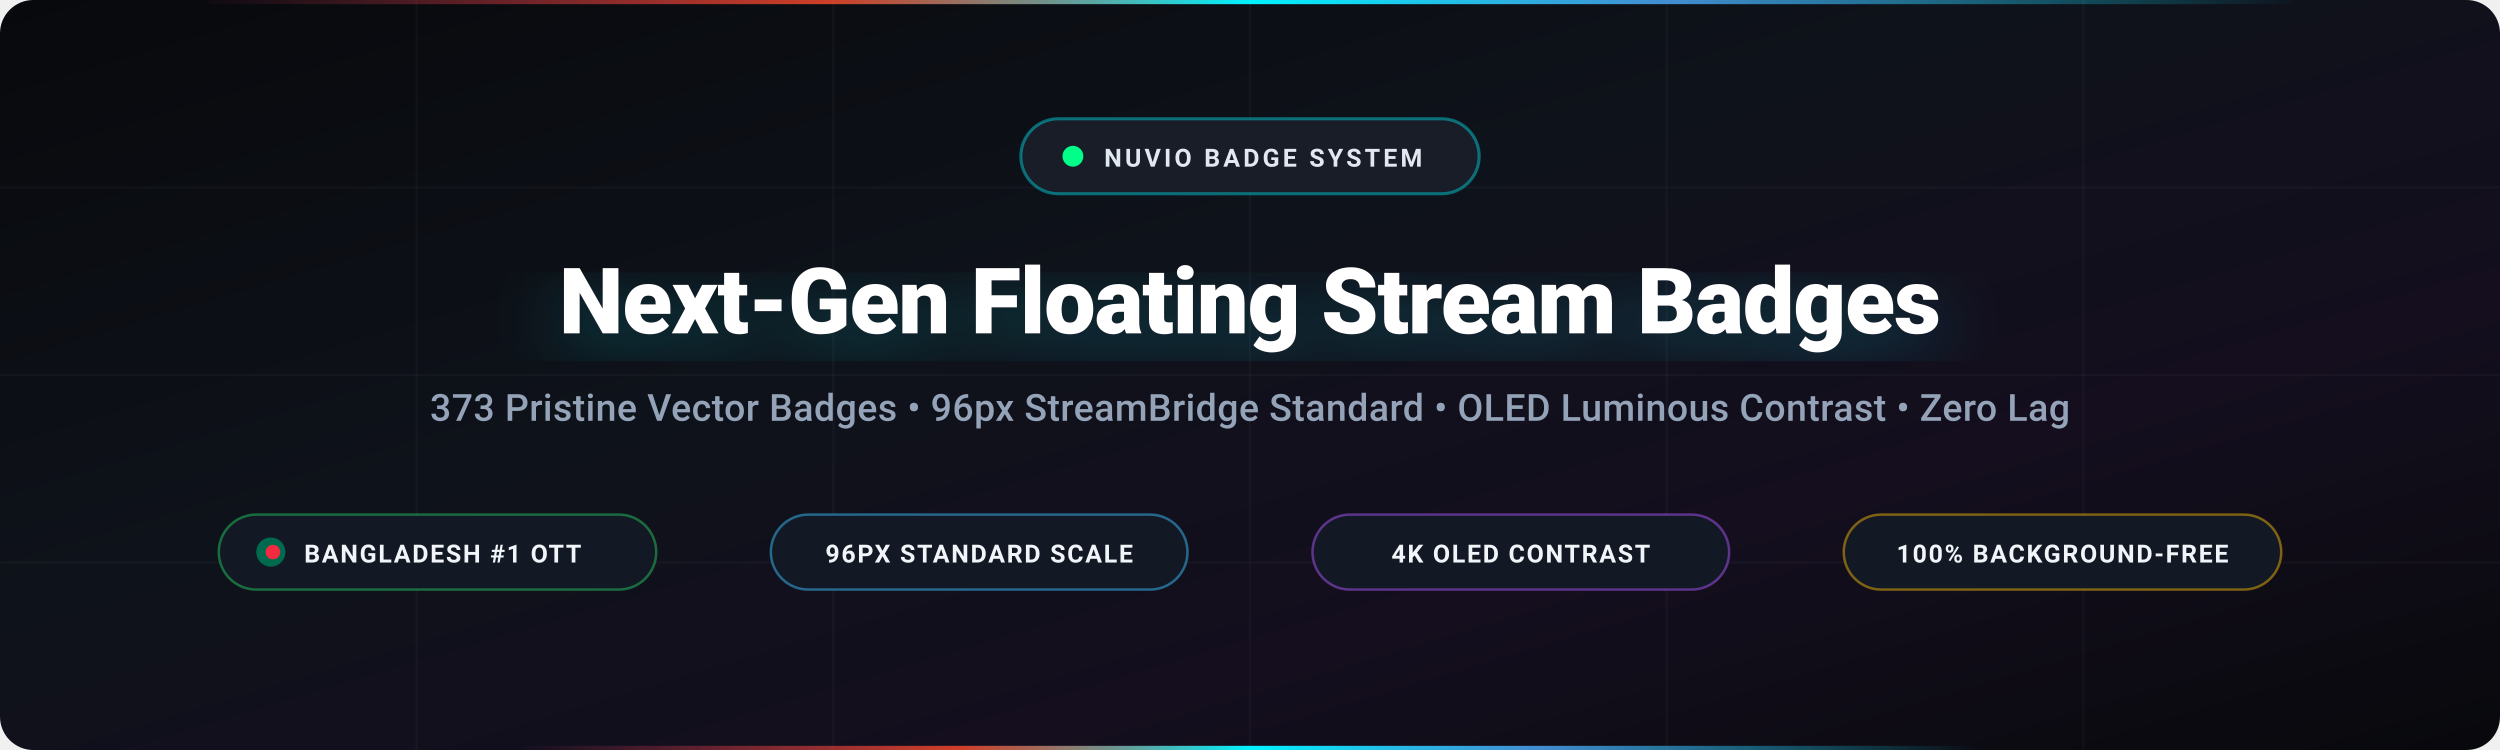
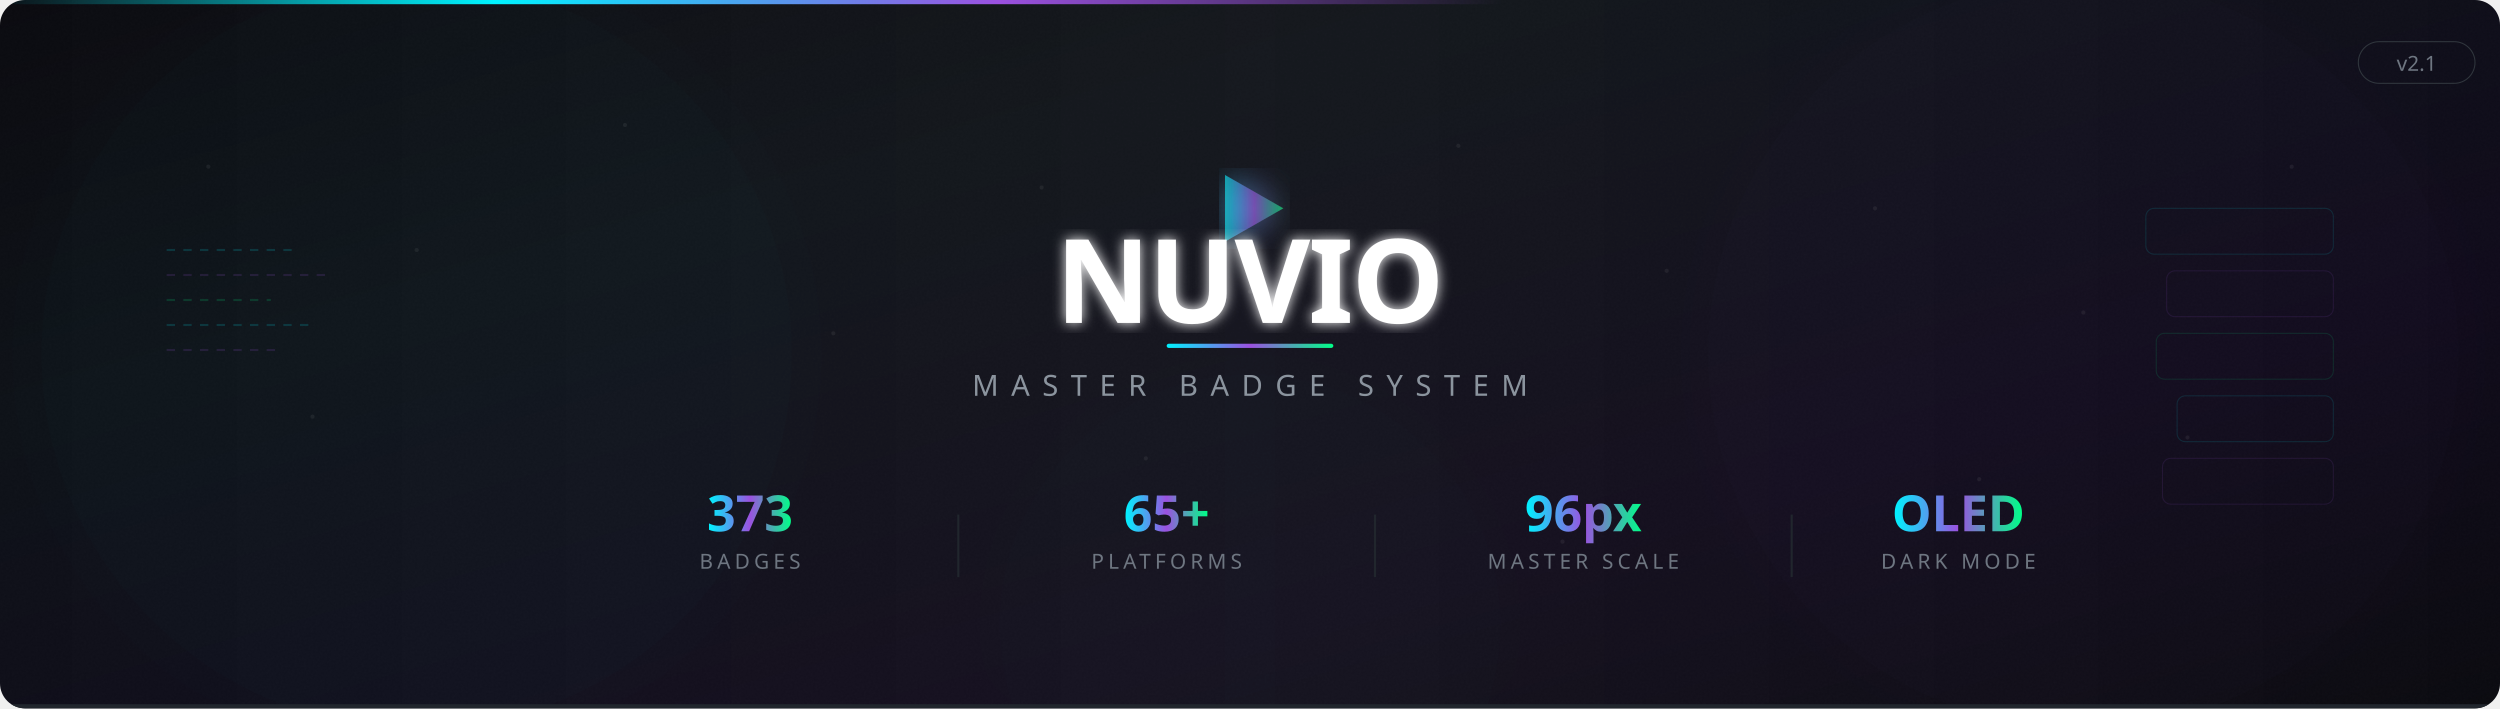
- <svg xmlns="http://www.w3.org/2000/svg" viewBox="0 0 1200 360" width="1200" height="360">
+ <svg xmlns="http://www.w3.org/2000/svg" viewBox="0 0 1200 340" width="1200" height="340">
  <defs>
-     <linearGradient id="bg" x1="0%" y1="0%" x2="100%" y2="100%">
-       <stop offset="0%" stop-color="#08090C" />
-       <stop offset="40%" stop-color="#0E121A" />
-       <stop offset="70%" stop-color="#140E1E" />
-       <stop offset="100%" stop-color="#08090C" />
+     <linearGradient id="bg-main" x1="0%" y1="0%" x2="100%" y2="100%">
+       <stop offset="0%" style="stop-color:#0a0a0f" />
+       <stop offset="30%" style="stop-color:#0d1117" />
+       <stop offset="70%" style="stop-color:#0f0a1a" />
+       <stop offset="100%" style="stop-color:#0a0a0f" />
    </linearGradient>
-     <linearGradient id="glow-line" x1="0%" y1="0%" x2="100%" y2="0%">
-       <stop offset="0%" stop-color="#FF416C" stop-opacity="0" />
-       <stop offset="30%" stop-color="#FF4B2B" stop-opacity="0.8" />
-       <stop offset="50%" stop-color="#00F2FE" stop-opacity="1" />
-       <stop offset="70%" stop-color="#4FACFE" stop-opacity="0.8" />
-       <stop offset="100%" stop-color="#00F2FE" stop-opacity="0" />
+     <linearGradient id="accent-glow" x1="0%" y1="0%" x2="100%" y2="0%">
+       <stop offset="0%" style="stop-color:#00f2fe">
+         <animate attributeName="stop-color" values="#00f2fe;#9b51e0;#00ff88;#00f2fe" dur="8s" repeatCount="indefinite" />
+       </stop>
+       <stop offset="50%" style="stop-color:#9b51e0">
+         <animate attributeName="stop-color" values="#9b51e0;#00ff88;#00f2fe;#9b51e0" dur="8s" repeatCount="indefinite" />
+       </stop>
+       <stop offset="100%" style="stop-color:#00ff88">
+         <animate attributeName="stop-color" values="#00ff88;#00f2fe;#9b51e0;#00ff88" dur="8s" repeatCount="indefinite" />
+       </stop>
    </linearGradient>
-     <linearGradient id="cyan-glow" x1="0%" y1="0%" x2="100%" y2="0%">
-       <stop offset="0%" stop-color="#00f2fe" />
-       <stop offset="100%" stop-color="#4facfe" />
+     <linearGradient id="shimmer" x1="0%" y1="0%" x2="100%" y2="0%">
+       <stop offset="0%" style="stop-color:rgba(255,255,255,0)" />
+       <stop offset="50%" style="stop-color:rgba(255,255,255,0.03)" />
+       <stop offset="100%" style="stop-color:rgba(255,255,255,0)" />
+       <animateTransform attributeName="gradientTransform" type="translate" from="-1 0" to="1 0" dur="4s" repeatCount="indefinite" />
    </linearGradient>
-     <filter id="shadow" x="-10%" y="-10%" width="120%" height="120%">
-       <feDropShadow dx="0" dy="8" stdDeviation="16" flood-color="#00F2FE" flood-opacity="0.25" />
+     <linearGradient id="line-grad" x1="0%" y1="0%" x2="100%" y2="0%">
+       <stop offset="0%" style="stop-color:#00f2fe;stop-opacity:0">
+         <animate attributeName="offset" values="-0.2;1" dur="3s" repeatCount="indefinite" />
+       </stop>
+       <stop offset="20%" style="stop-color:#00f2fe;stop-opacity:1">
+         <animate attributeName="offset" values="0;1.2" dur="3s" repeatCount="indefinite" />
+       </stop>
+       <stop offset="40%" style="stop-color:#9b51e0;stop-opacity:1">
+         <animate attributeName="offset" values="0.2;1.4" dur="3s" repeatCount="indefinite" />
+       </stop>
+       <stop offset="60%" style="stop-color:#9b51e0;stop-opacity:0">
+         <animate attributeName="offset" values="0.4;1.6" dur="3s" repeatCount="indefinite" />
+       </stop>
+     </linearGradient>
+     <filter id="glow-soft">
+       <feGaussianBlur stdDeviation="8" result="blur" />
+       <feMerge>
+         <feMergeNode in="blur" />
+         <feMergeNode in="SourceGraphic" />
+       </feMerge>
    </filter>
+     <filter id="glow-strong">
+       <feGaussianBlur stdDeviation="16" result="blur" />
+       <feMerge>
+         <feMergeNode in="blur" />
+         <feMergeNode in="SourceGraphic" />
+       </feMerge>
+     </filter>
+     <filter id="glow-text">
+       <feGaussianBlur stdDeviation="3" result="blur" />
+       <feMerge>
+         <feMergeNode in="blur" />
+         <feMergeNode in="SourceGraphic" />
+       </feMerge>
+     </filter>
+     <filter id="noise">
+       <feTurbulence type="fractalNoise" baseFrequency="0.9" numOctaves="4" stitchTiles="stitch" />
+       <feColorMatrix type="saturate" values="0" />
+     </filter>
+     <clipPath id="rounded">
+       <rect width="1200" height="340" rx="12" ry="12" />
+     </clipPath>
  </defs>
-   <rect width="1200" height="360" rx="16" fill="url(#bg)" />
-   <g stroke="#ffffff" stroke-opacity="0.03" stroke-width="1">
-     <line x1="0" y1="90" x2="1200" y2="90" />
-     <line x1="0" y1="180" x2="1200" y2="180" />
-     <line x1="0" y1="270" x2="1200" y2="270" />
-     <line x1="200" y1="0" x2="200" y2="360" />
-     <line x1="400" y1="0" x2="400" y2="360" />
-     <line x1="600" y1="0" x2="600" y2="360" />
-     <line x1="800" y1="0" x2="800" y2="360" />
-     <line x1="1000" y1="0" x2="1000" y2="360" />
-   </g>
-   <rect x="100" y="0" width="1000" height="2" fill="url(#glow-line)" />
-   <g transform="translate(600, 75)">
-     <rect x="-110" y="-18" width="220" height="36" rx="18" fill="#181D28" stroke="#00f2fe" stroke-opacity="0.4" stroke-width="1.5" />
-     <circle cx="-85" cy="0" r="5" fill="#00FF88" />
-     <text x="-70" y="5" fill="#E2E8F0" font-family="-apple-system,BlinkMacSystemFont,'Segoe UI',Roboto,sans-serif" font-weight="700" font-size="12" letter-spacing="1.5">NUVIO BADGE SYSTEM</text>
-   </g>
-   <text x="600" y="160" text-anchor="middle" fill="#FFFFFF" font-family="-apple-system,BlinkMacSystemFont,'Segoe UI',Roboto,sans-serif" font-weight="900" font-size="44" letter-spacing="-0.5" filter="url(#shadow)">
-     Next-Gen Floating Stream Badges
-   </text>
-   <text x="600" y="202" text-anchor="middle" fill="#94A3B8" font-family="-apple-system,BlinkMacSystemFont,'Segoe UI',Roboto,sans-serif" font-weight="500" font-size="18" letter-spacing="0.2">
-     373 Pristine Vector Badges • 96px StreamBridge Standard • OLED Luminous Contrast • Zero Lag
-   </text>
-   <g transform="translate(600, 265)">
-     <g transform="translate(-390, 0)">
-       <rect x="-105" y="-18" width="210" height="36" rx="18" fill="#131924" stroke="#22C55E" stroke-opacity="0.5" stroke-width="1.2" />
-       <circle cx="-80" cy="0" r="7" fill="#006A4E" />
-       <circle cx="-79" cy="0" r="3.5" fill="#F42A41" />
-       <text x="-64" y="5" fill="#F1F5F9" font-family="-apple-system,BlinkMacSystemFont,'Segoe UI',Roboto,sans-serif" font-weight="700" font-size="12" letter-spacing="0.8">BANGLADESH #1 OTT</text>
+   <style>
+     @keyframes float-up {
+       0%, 100% { transform: translateY(0px); opacity: 0.4; }
+       50% { transform: translateY(-6px); opacity: 0.7; }
+     }
+     @keyframes pulse-ring {
+       0%, 100% { opacity: 0.15; transform: scale(1); }
+       50% { opacity: 0.35; transform: scale(1.05); }
+     }
+     @keyframes fade-in-out {
+       0%, 100% { opacity: 0.2; }
+       50% { opacity: 0.5; }
+     }
+     @keyframes dash-move {
+       to { stroke-dashoffset: -20; }
+     }
+     @keyframes breathe {
+       0%, 100% { opacity: 0.6; }
+       50% { opacity: 1; }
+     }
+     .float-1 { animation: float-up 6s ease-in-out infinite; }
+     .float-2 { animation: float-up 7s ease-in-out 1s infinite; }
+     .float-3 { animation: float-up 5s ease-in-out 2s infinite; }
+     .float-4 { animation: float-up 8s ease-in-out 0.5s infinite; }
+     .pulse { animation: pulse-ring 4s ease-in-out infinite; }
+     .fade { animation: fade-in-out 5s ease-in-out infinite; }
+     .dash { animation: dash-move 2s linear infinite; }
+     .breathe { animation: breathe 3s ease-in-out infinite; }
+   </style>
+   <g clip-path="url(#rounded)">
+     <rect width="1200" height="340" fill="url(#bg-main)" />
+     <rect width="1200" height="340" filter="url(#noise)" opacity="0.02" />
+     <rect width="1200" height="340" fill="url(#shimmer)" />
+     <rect x="0" y="0" width="1200" height="2" fill="url(#line-grad)" />
+     <g opacity="0.06">
+       <circle cx="100" cy="80" r="1" fill="#ffffff" class="float-1" />
+       <circle cx="200" cy="120" r="1" fill="#ffffff" class="float-2" />
+       <circle cx="300" cy="60" r="1" fill="#ffffff" class="float-3" />
+       <circle cx="400" cy="160" r="1" fill="#ffffff" class="float-4" />
+       <circle cx="500" cy="90" r="1" fill="#ffffff" class="float-1" />
+       <circle cx="600" cy="140" r="1" fill="#ffffff" class="float-2" />
+       <circle cx="700" cy="70" r="1" fill="#ffffff" class="float-3" />
+       <circle cx="800" cy="130" r="1" fill="#ffffff" class="float-4" />
+       <circle cx="900" cy="100" r="1" fill="#ffffff" class="float-1" />
+       <circle cx="1000" cy="150" r="1" fill="#ffffff" class="float-2" />
+       <circle cx="1100" cy="80" r="1" fill="#ffffff" class="float-3" />
+       <circle cx="150" cy="200" r="1" fill="#ffffff" class="float-4" />
+       <circle cx="350" cy="240" r="1" fill="#ffffff" class="float-1" />
+       <circle cx="550" cy="220" r="1" fill="#ffffff" class="float-2" />
+       <circle cx="750" cy="260" r="1" fill="#ffffff" class="float-3" />
+       <circle cx="950" cy="230" r="1" fill="#ffffff" class="float-4" />
+       <circle cx="1050" cy="210" r="1" fill="#ffffff" class="float-1" />
    </g>
-     <g transform="translate(-130, 0)">
-       <rect x="-100" y="-18" width="200" height="36" rx="18" fill="#131924" stroke="#38BDF8" stroke-opacity="0.5" stroke-width="1.2" />
-       <text x="0" y="5" text-anchor="middle" fill="#F1F5F9" font-family="-apple-system,BlinkMacSystemFont,'Segoe UI',Roboto,sans-serif" font-weight="700" font-size="12" letter-spacing="0.8">96PX STANDARD SCALE</text>
+     <circle cx="200" cy="170" r="180" fill="#00f2fe" opacity="0.015" class="pulse" filter="url(#glow-strong)" />
+     <circle cx="1000" cy="170" r="180" fill="#9b51e0" opacity="0.015" class="pulse" filter="url(#glow-strong)" style="animation-delay:2s" />
+     <circle cx="600" cy="300" r="120" fill="#00ff88" opacity="0.01" class="pulse" filter="url(#glow-strong)" style="animation-delay:4s" />
+     <g transform="translate(80, 120)" class="float-1" opacity="0.15">
+       <line x1="0" y1="0" x2="60" y2="0" stroke="#00f2fe" stroke-width="1" stroke-dasharray="4,4" class="dash" />
+       <line x1="0" y1="12" x2="80" y2="12" stroke="#9b51e0" stroke-width="1" stroke-dasharray="4,4" class="dash" style="animation-delay:0.3s" />
+       <line x1="0" y1="24" x2="50" y2="24" stroke="#00ff88" stroke-width="1" stroke-dasharray="4,4" class="dash" style="animation-delay:0.6s" />
+       <line x1="0" y1="36" x2="70" y2="36" stroke="#00f2fe" stroke-width="1" stroke-dasharray="4,4" class="dash" style="animation-delay:0.9s" />
+       <line x1="0" y1="48" x2="55" y2="48" stroke="#9b51e0" stroke-width="1" stroke-dasharray="4,4" class="dash" style="animation-delay:1.2s" />
    </g>
-     <g transform="translate(130, 0)">
-       <rect x="-100" y="-18" width="200" height="36" rx="18" fill="#131924" stroke="#A855F7" stroke-opacity="0.5" stroke-width="1.2" />
-       <text x="0" y="5" text-anchor="middle" fill="#F1F5F9" font-family="-apple-system,BlinkMacSystemFont,'Segoe UI',Roboto,sans-serif" font-weight="700" font-size="12" letter-spacing="0.8">4K OLED CONTRAST</text>
+     <g transform="translate(1030, 100)" opacity="0.12">
+       <rect x="0" y="0" width="90" height="22" rx="4" fill="none" stroke="#00f2fe" stroke-width="0.5" class="float-2" />
+       <rect x="10" y="30" width="80" height="22" rx="4" fill="none" stroke="#9b51e0" stroke-width="0.5" class="float-3" />
+       <rect x="5" y="60" width="85" height="22" rx="4" fill="none" stroke="#00ff88" stroke-width="0.5" class="float-4" />
+       <rect x="15" y="90" width="75" height="22" rx="4" fill="none" stroke="#00f2fe" stroke-width="0.5" class="float-1" />
+       <rect x="8" y="120" width="82" height="22" rx="4" fill="none" stroke="#9b51e0" stroke-width="0.5" class="float-2" />
    </g>
-     <g transform="translate(390, 0)">
-       <rect x="-105" y="-18" width="210" height="36" rx="18" fill="#131924" stroke="#EAB308" stroke-opacity="0.5" stroke-width="1.2" />
-       <text x="0" y="5" text-anchor="middle" fill="#F1F5F9" font-family="-apple-system,BlinkMacSystemFont,'Segoe UI',Roboto,sans-serif" font-weight="700" font-size="12" letter-spacing="0.8">100% BACKGROUND-FREE</text>
+     <g transform="translate(600, 100)">
+       <g filter="url(#glow-soft)" class="breathe">
+         <polygon points="-12,-16 -12,16 16,0" fill="url(#accent-glow)" opacity="0.6" />
+       </g>
+       <text x="0" y="55" text-anchor="middle" font-family="'Segoe UI', system-ui, -apple-system, sans-serif" font-weight="700" font-size="56" fill="#ffffff" letter-spacing="-1" filter="url(#glow-text)">
+         NUVIO
+       </text>
+       <rect x="-40" y="65" width="80" height="2" rx="1" fill="url(#accent-glow)" class="breathe" />
+       <text x="0" y="90" text-anchor="middle" font-family="'Segoe UI', system-ui, -apple-system, sans-serif" font-weight="400" font-size="14" fill="#8b949e" letter-spacing="6">
+         MASTER BADGE SYSTEM
+       </text>
+     </g>
+     <g transform="translate(600, 255)">
+       <g transform="translate(-240, 0)">
+         <text x="0" y="0" text-anchor="middle" font-family="'Segoe UI', system-ui, sans-serif" font-weight="700" font-size="24" fill="url(#accent-glow)">373</text>
+         <text x="0" y="18" text-anchor="middle" font-family="'Segoe UI', system-ui, sans-serif" font-weight="400" font-size="10" fill="#6e7681" letter-spacing="2">BADGES</text>
+       </g>
+       <line x1="-140" y1="-8" x2="-140" y2="22" stroke="#21262d" stroke-width="1" />
+       <g transform="translate(-40, 0)">
+         <text x="0" y="0" text-anchor="middle" font-family="'Segoe UI', system-ui, sans-serif" font-weight="700" font-size="24" fill="url(#accent-glow)">65+</text>
+         <text x="0" y="18" text-anchor="middle" font-family="'Segoe UI', system-ui, sans-serif" font-weight="400" font-size="10" fill="#6e7681" letter-spacing="2">PLATFORMS</text>
+       </g>
+       <line x1="60" y1="-8" x2="60" y2="22" stroke="#21262d" stroke-width="1" />
+       <g transform="translate(160, 0)">
+         <text x="0" y="0" text-anchor="middle" font-family="'Segoe UI', system-ui, sans-serif" font-weight="700" font-size="24" fill="url(#accent-glow)">96px</text>
+         <text x="0" y="18" text-anchor="middle" font-family="'Segoe UI', system-ui, sans-serif" font-weight="400" font-size="10" fill="#6e7681" letter-spacing="2">MASTER SCALE</text>
+       </g>
+       <line x1="260" y1="-8" x2="260" y2="22" stroke="#21262d" stroke-width="1" />
+       <g transform="translate(340, 0)">
+         <text x="0" y="0" text-anchor="middle" font-family="'Segoe UI', system-ui, sans-serif" font-weight="700" font-size="24" fill="url(#accent-glow)">OLED</text>
+         <text x="0" y="18" text-anchor="middle" font-family="'Segoe UI', system-ui, sans-serif" font-weight="400" font-size="10" fill="#6e7681" letter-spacing="2">DARK MODE</text>
+       </g>
+     </g>
+     <rect x="0" y="338" width="1200" height="2" fill="#21262d" />
+     <g transform="translate(1160, 30)">
+       <rect x="-28" y="-10" width="56" height="20" rx="10" fill="none" stroke="#30363d" stroke-width="0.5" />
+       <text x="0" y="4" text-anchor="middle" font-family="'Segoe UI', system-ui, sans-serif" font-weight="500" font-size="10" fill="#6e7681">v2.1</text>
    </g>
  </g>
-   <rect x="250" y="358" width="700" height="2" fill="url(#glow-line)" />
</svg>
